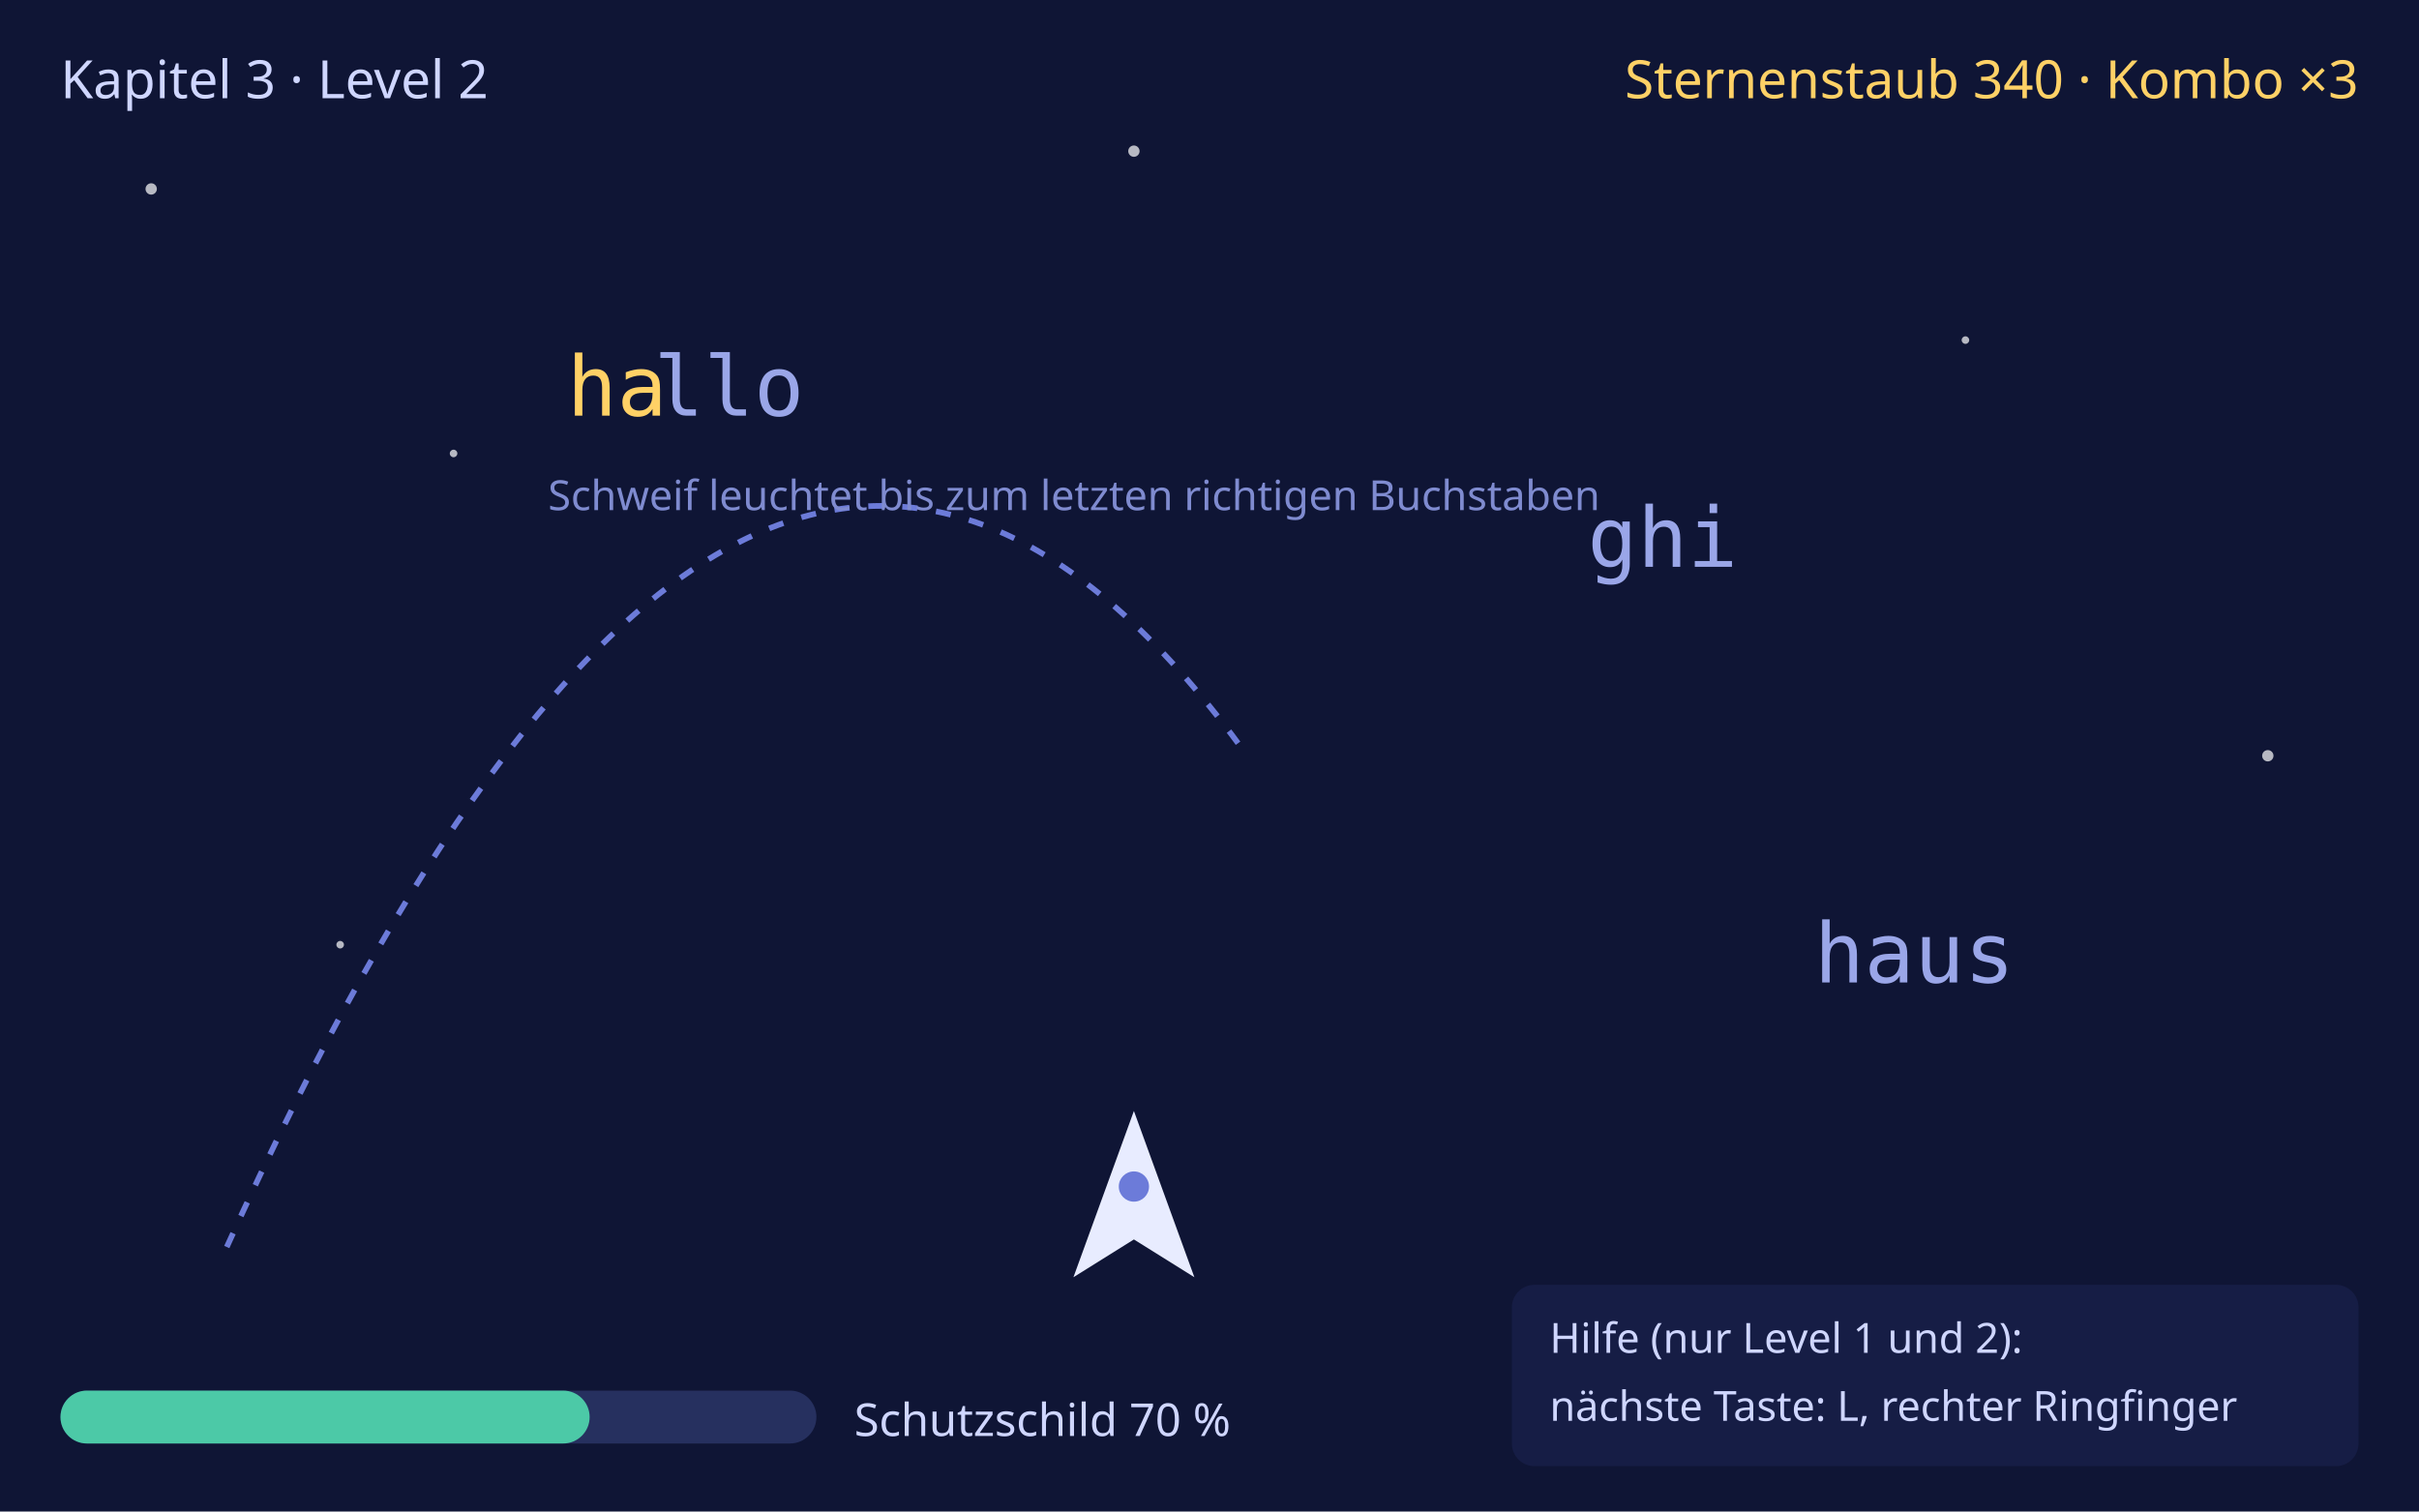
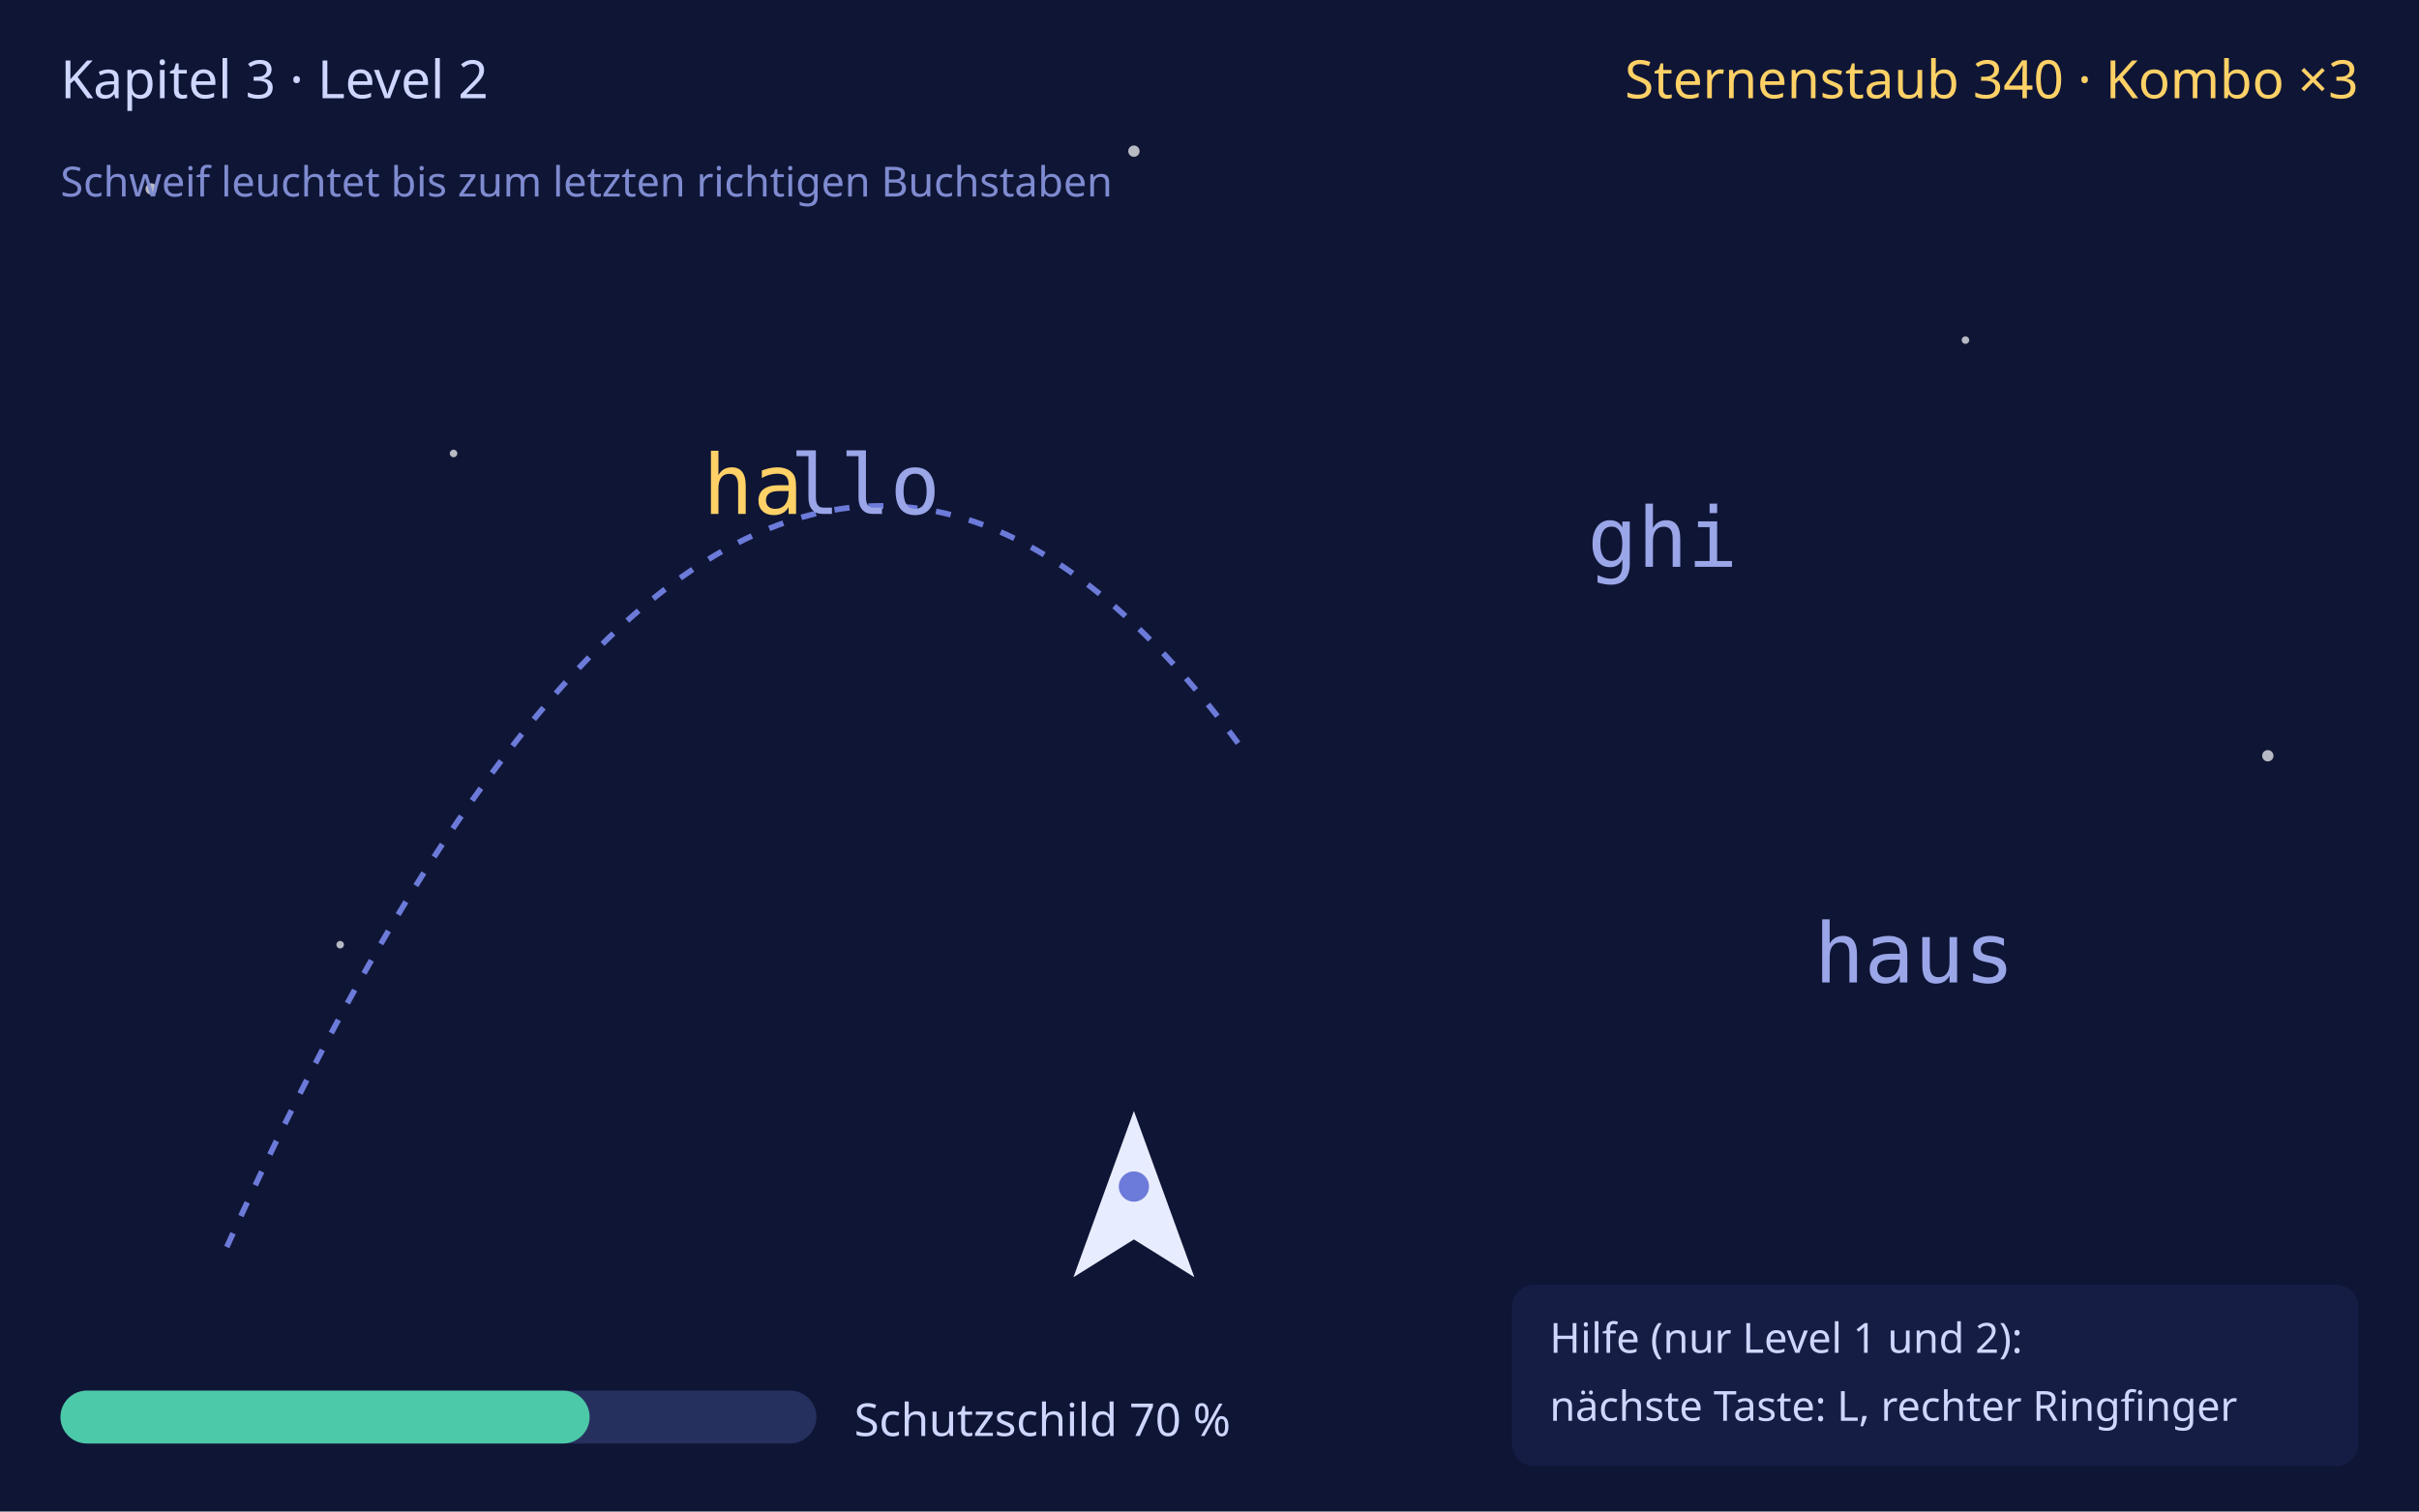
<svg xmlns="http://www.w3.org/2000/svg" viewBox="0 0 640 400" role="img" aria-label="Skizze Spielbildschirm Typonaut">
  <rect width="640" height="400" fill="#0f1535" />
  <g fill="#fff" opacity=".7">
    <circle cx="40" cy="50" r="1.5" />
    <circle cx="120" cy="120" r="1" />
    <circle cx="300" cy="40" r="1.5" />
    <circle cx="520" cy="90" r="1" />
    <circle cx="600" cy="200" r="1.5" />
    <circle cx="90" cy="250" r="1" />
  </g>
  <text x="16" y="26" fill="#cfd6ff" font-family="sans-serif" font-size="14">Kapitel 3 · Level 2</text>
  <text x="624" y="26" fill="#ffd166" font-family="sans-serif" font-size="14" text-anchor="end">Sternenstaub 340 · Kombo ×3</text>
  <path d="M60 330 Q200 20 330 200" fill="none" stroke="#6c7bd9" stroke-width="1.5" stroke-dasharray="4 5" />
  <g font-family="monospace" font-size="22">
-     <text x="150" y="110" fill="#ffd166">ha</text>
-     <text x="173" y="110" fill="#9aa6e8">llo</text>
+     <text x="186" y="136" fill="#ffd166">ha</text>
+     <text x="209" y="136" fill="#9aa6e8">llo</text>
  </g>
-   <text x="145" y="135" fill="#7f8bd0" font-family="sans-serif" font-size="11">Schweif leuchtet bis zum letzten richtigen Buchstaben</text>
+   <text x="16" y="52" fill="#7f8bd0" font-family="sans-serif" font-size="11">Schweif leuchtet bis zum letzten richtigen Buchstaben</text>
  <g font-family="monospace" font-size="22" fill="#9aa6e8">
    <text x="420" y="150">ghi</text>
    <text x="480" y="260">haus</text>
  </g>
  <g transform="translate(300 320)">
    <path d="M0 -26 L16 18 L0 8 L-16 18 Z" fill="#e8ecff" />
    <circle cx="0" cy="-6" r="4" fill="#6c7bd9" />
  </g>
  <rect x="16" y="368" width="200" height="14" rx="7" fill="#26305f" />
  <rect x="16" y="368" width="140" height="14" rx="7" fill="#4cc9a7" />
  <text x="226" y="380" fill="#cfd6ff" font-family="sans-serif" font-size="12">Schutzschild 70 %</text>
  <rect x="400" y="340" width="224" height="48" rx="6" fill="#161d45" />
  <g font-family="sans-serif" font-size="11" fill="#cfd6ff">
    <text x="410" y="358">Hilfe (nur Level 1 und 2):</text>
    <text x="410" y="376">nächste Taste: L, rechter Ringfinger</text>
  </g>
</svg>
